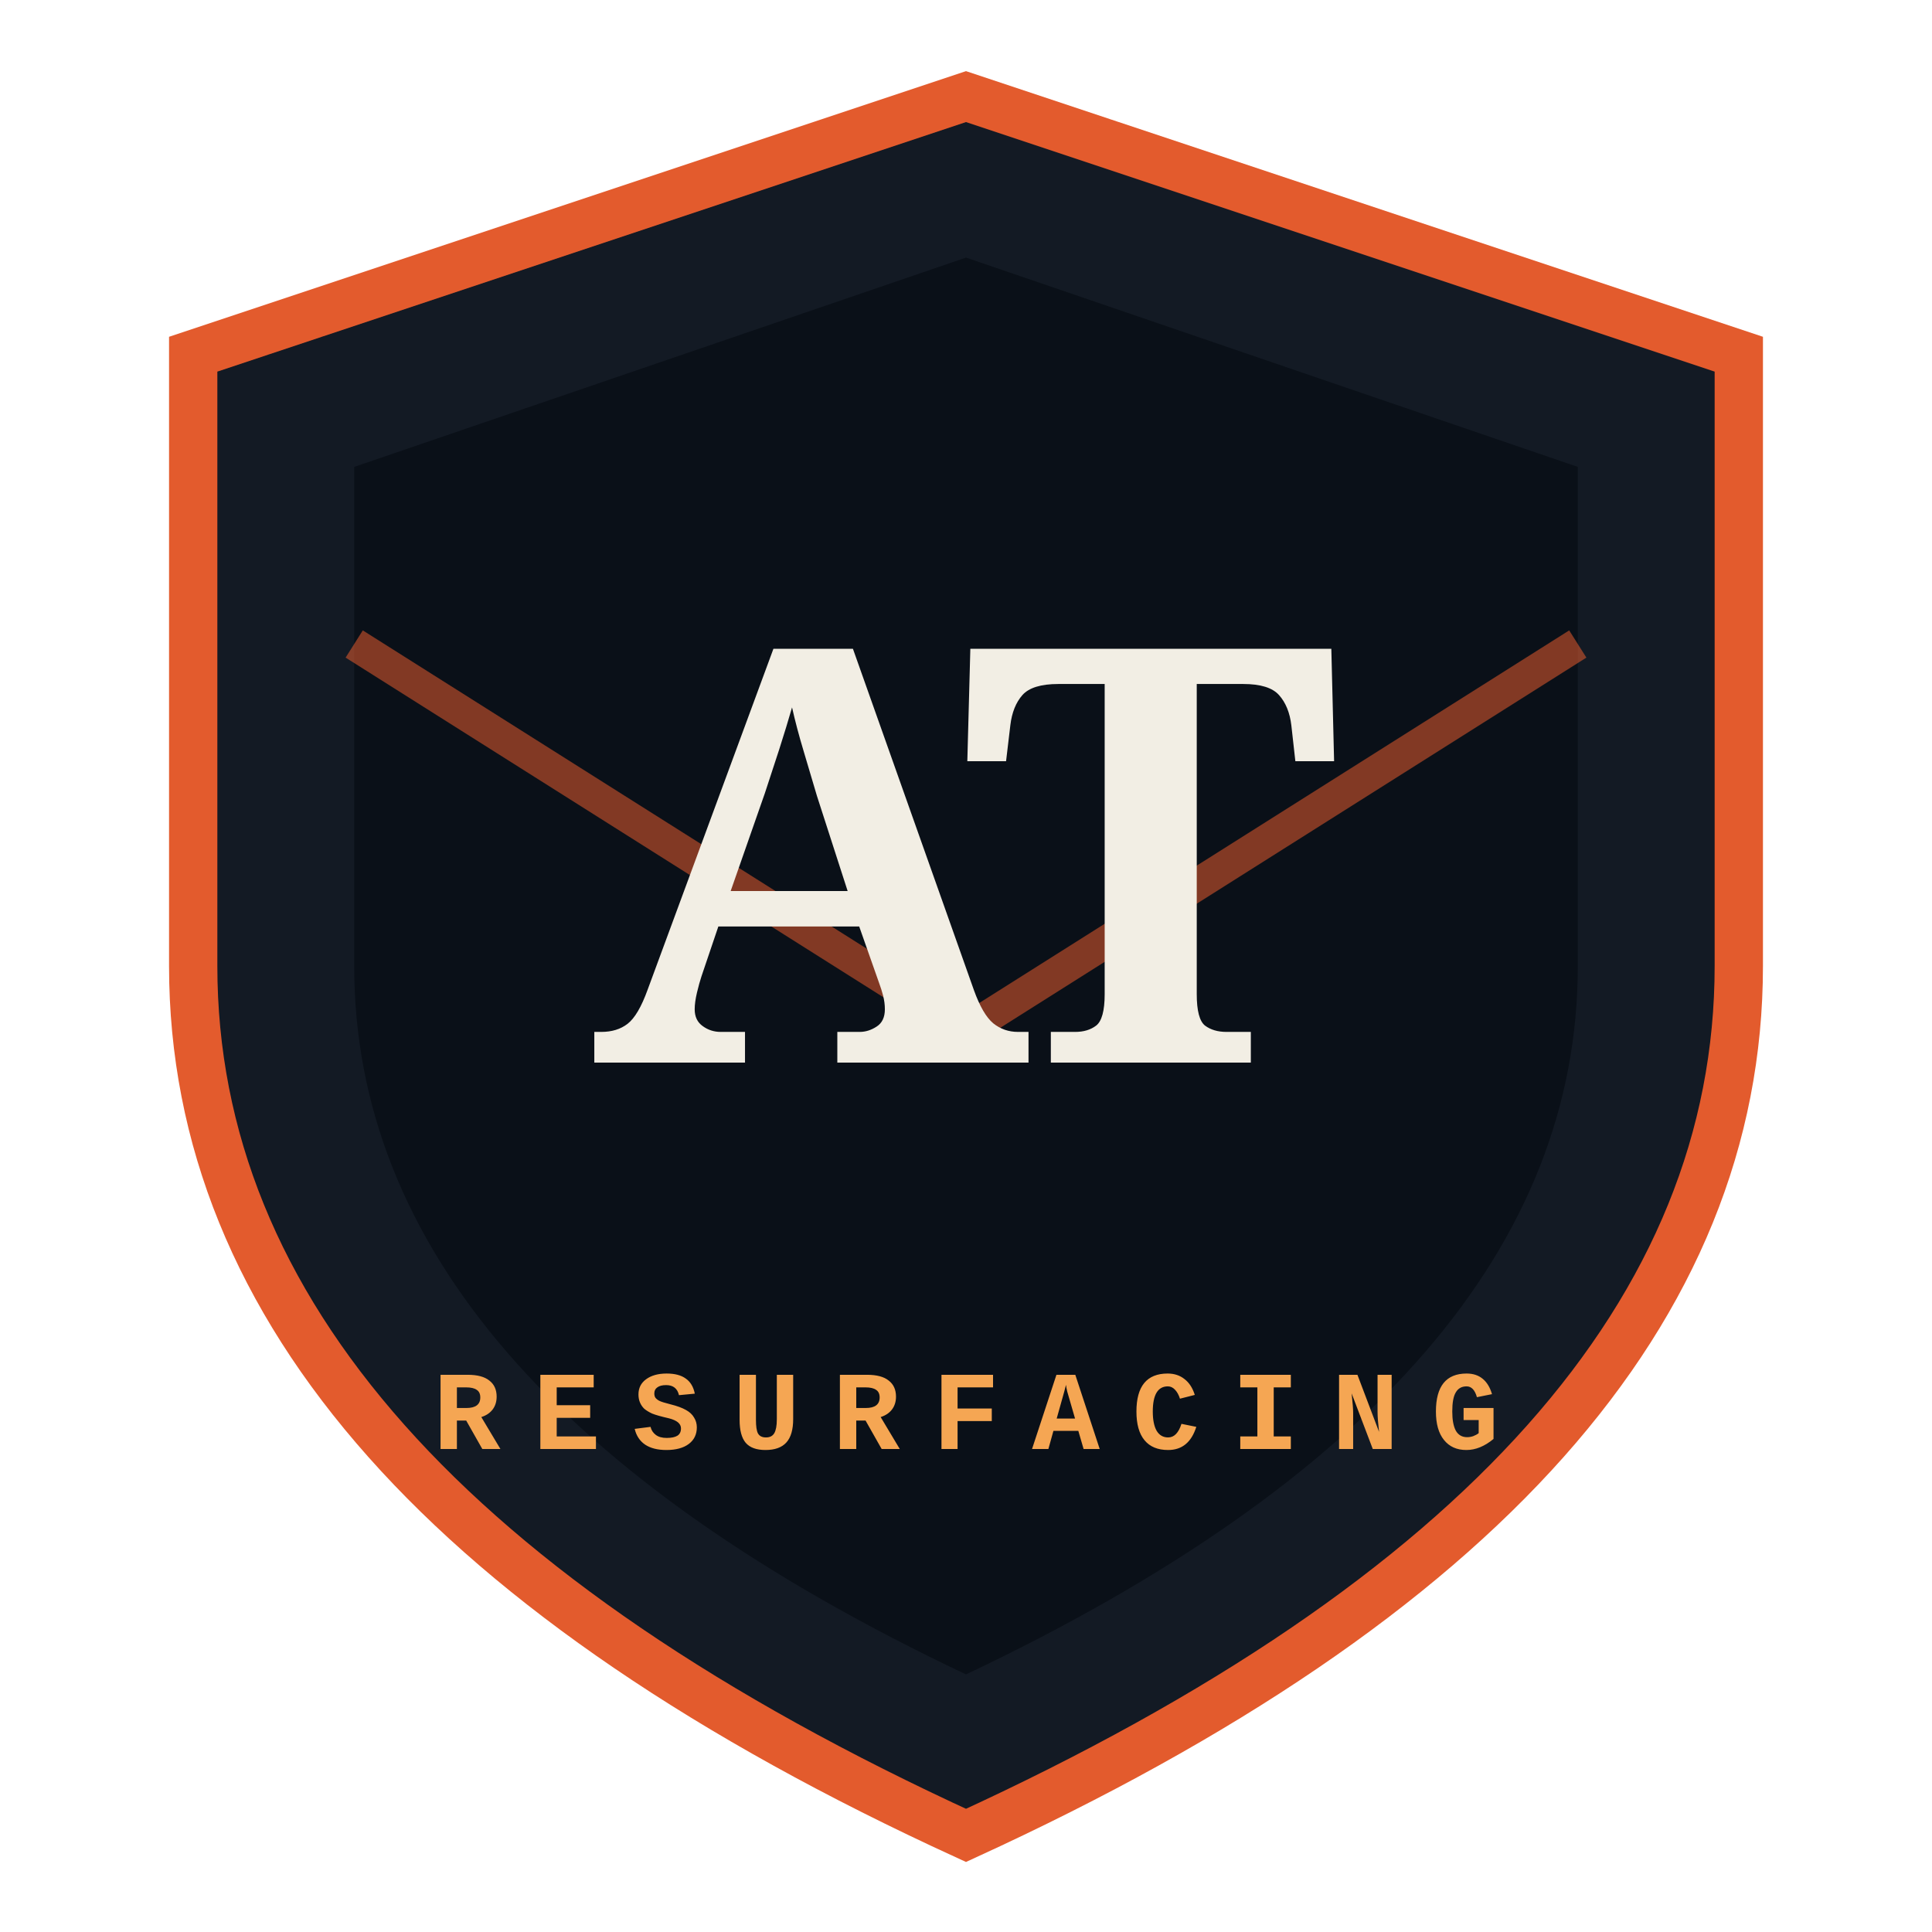
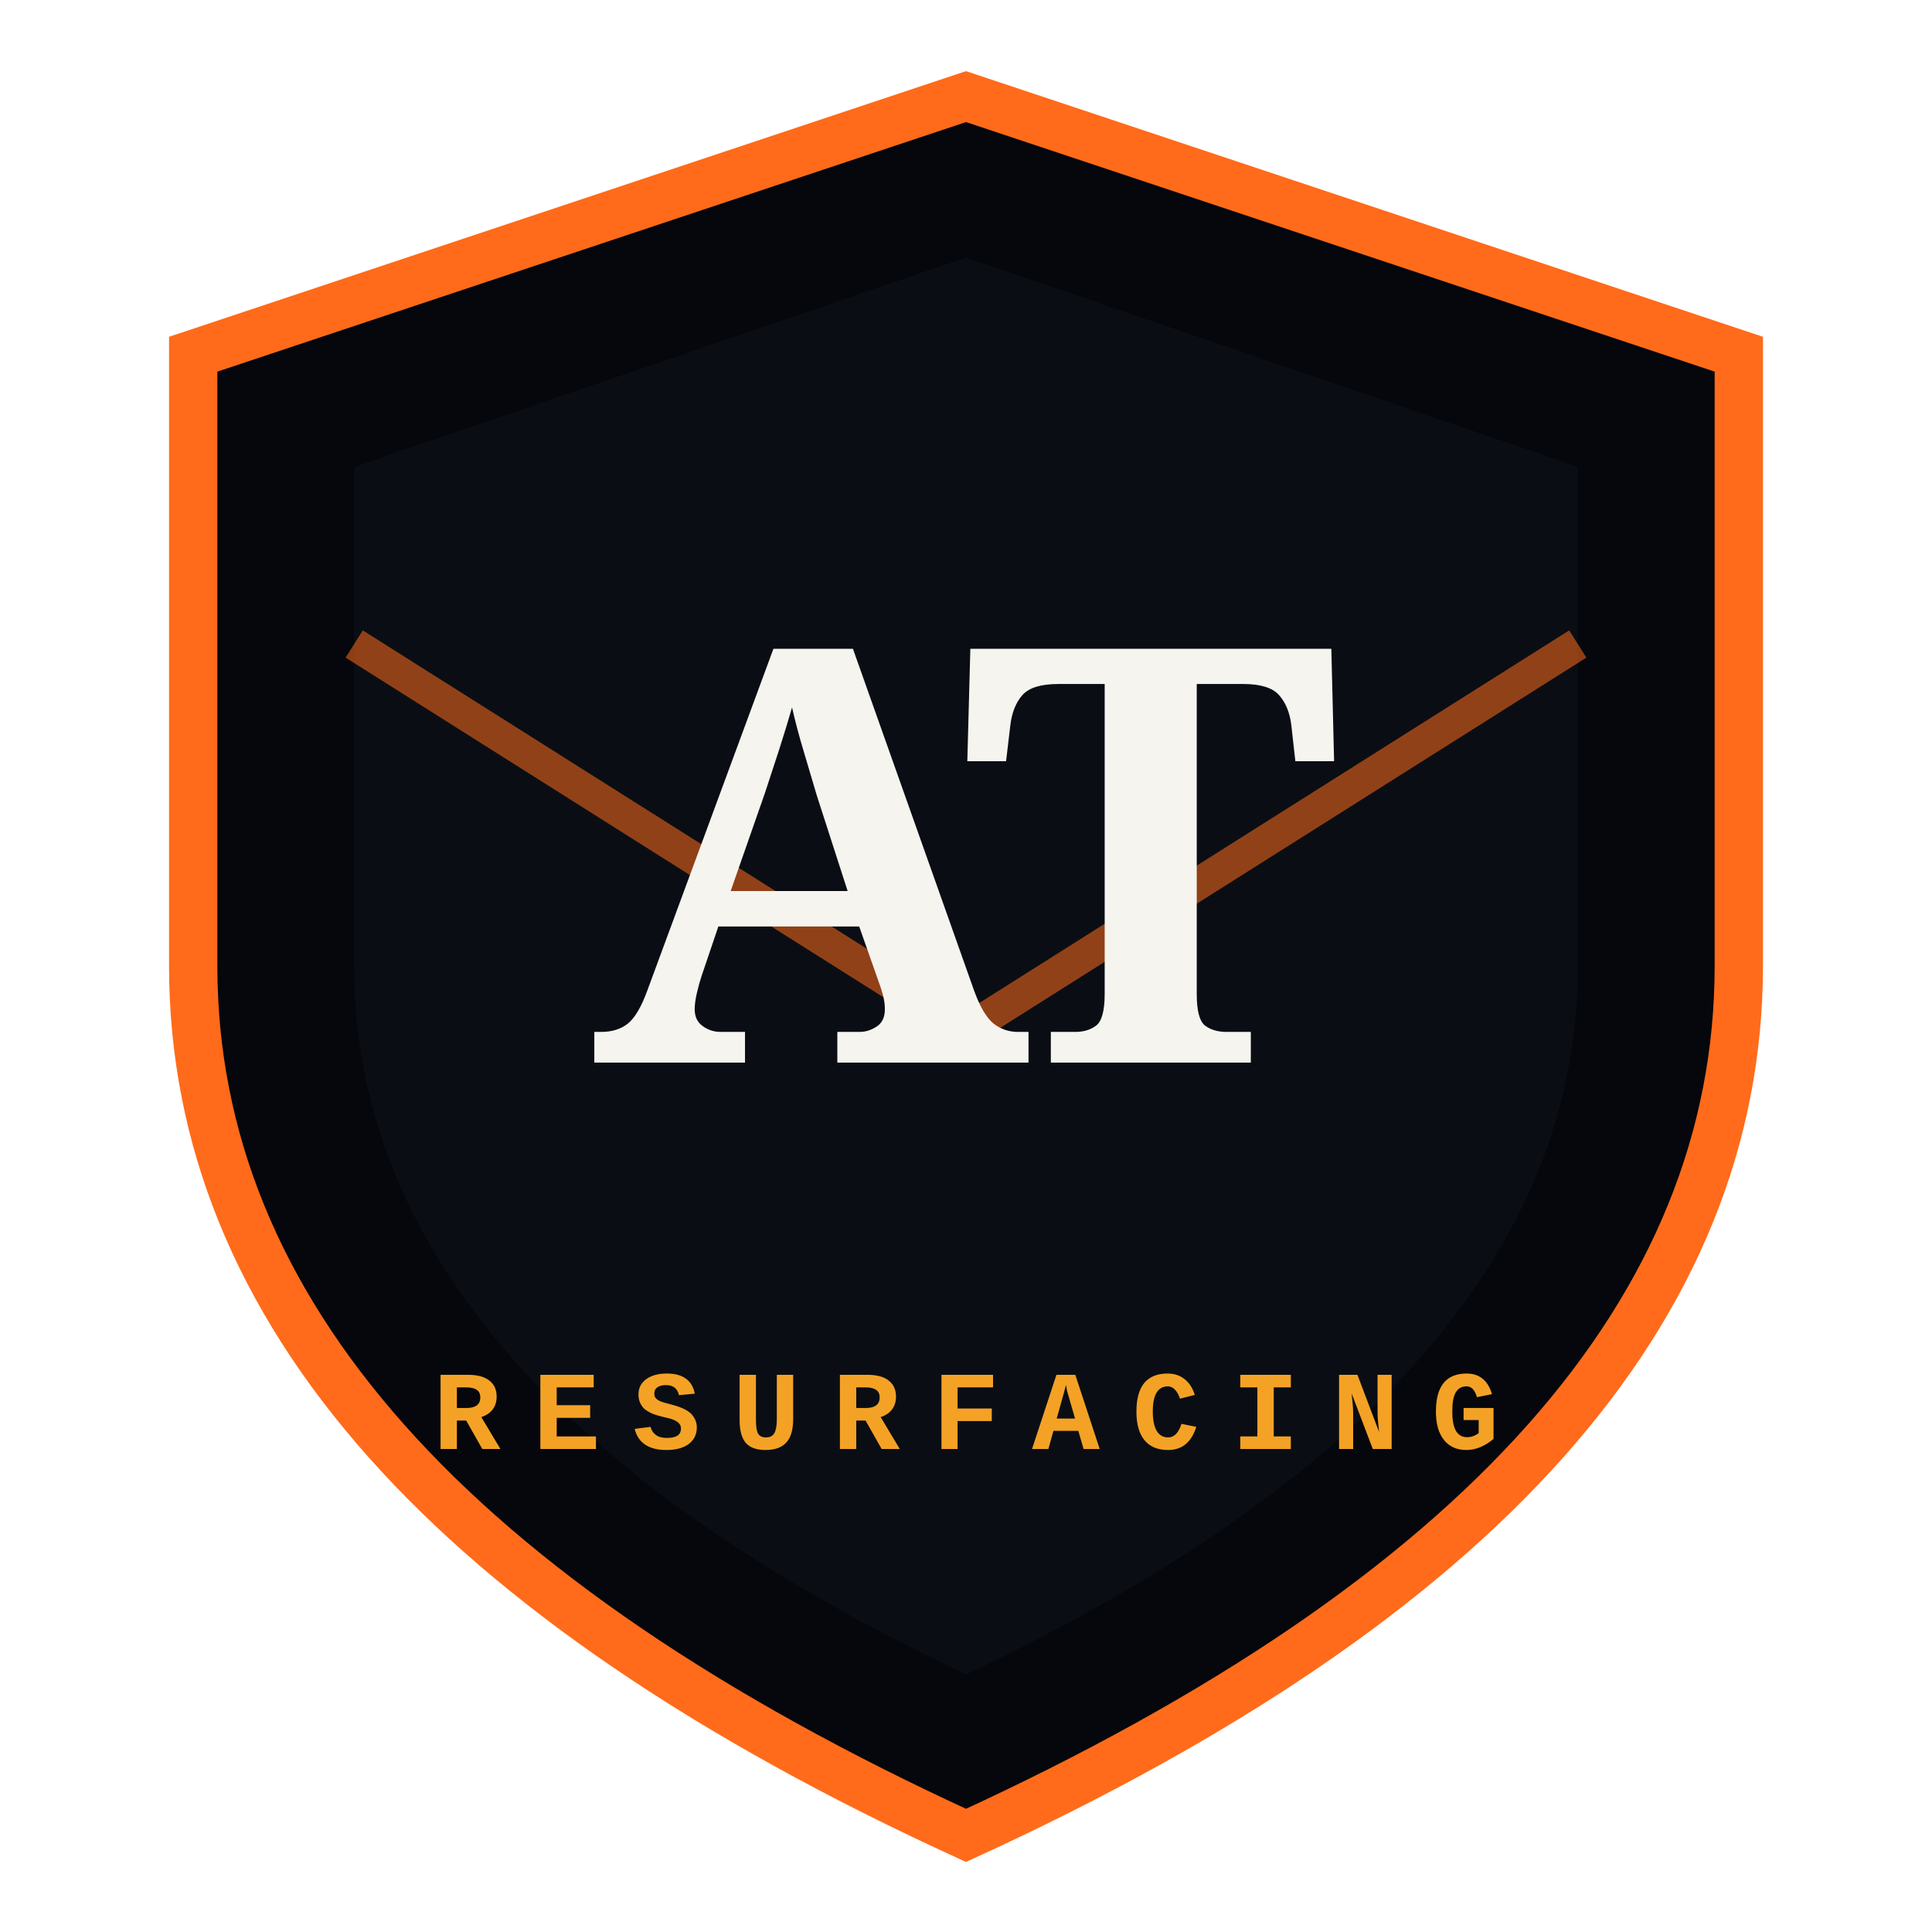
<svg xmlns="http://www.w3.org/2000/svg" viewBox="0 0 120 120" aria-label="Armor Tech Resurfacing logo">
-   <path d="M60 6 L108 22 L108 60 Q108 92 60 114 Q12 92 12 60 L12 22 Z" fill="#131A24" stroke="#E35B2D" stroke-width="3" />
-   <path d="M60 16 L98 29 L98 60 Q98 86 60 104 Q22 86 22 60 L22 29 Z" fill="#0A1018" />
-   <path d="M22 40 L60 64 L98 40" fill="none" stroke="#E35B2D" stroke-width="2" opacity="0.55" />
-   <text x="60" y="66" text-anchor="middle" font-family="'Fraunces', 'Playfair Display', Georgia, serif" font-weight="900" font-size="36" fill="#F2EEE4" letter-spacing="-2">AT</text>
-   <text x="60" y="90" text-anchor="middle" font-family="'JetBrains Mono', 'Courier New', monospace" font-size="7" fill="#F5A653" letter-spacing="2" font-weight="700">RESURFACING</text>
+   <path d="M60 6 L108 22 L108 60 Q108 92 60 114 Q12 92 12 60 L12 22 Z" fill="#05070C" stroke="#FF6B1A" stroke-width="3" />
+   <path d="M60 16 L98 29 L98 60 Q98 86 60 104 Q22 86 22 60 L22 29 Z" fill="#0A0E14" />
+   <path d="M22 40 L60 64 L98 40" fill="none" stroke="#FF6B1A" stroke-width="2" opacity="0.55" />
+   <text x="60" y="66" text-anchor="middle" font-family="'Fraunces', 'Playfair Display', Georgia, serif" font-weight="900" font-size="36" fill="#F5F4EF" letter-spacing="-2">AT</text>
+   <text x="60" y="90" text-anchor="middle" font-family="'JetBrains Mono', 'Courier New', monospace" font-size="7" fill="#F4A226" letter-spacing="2" font-weight="700">RESURFACING</text>
</svg>
